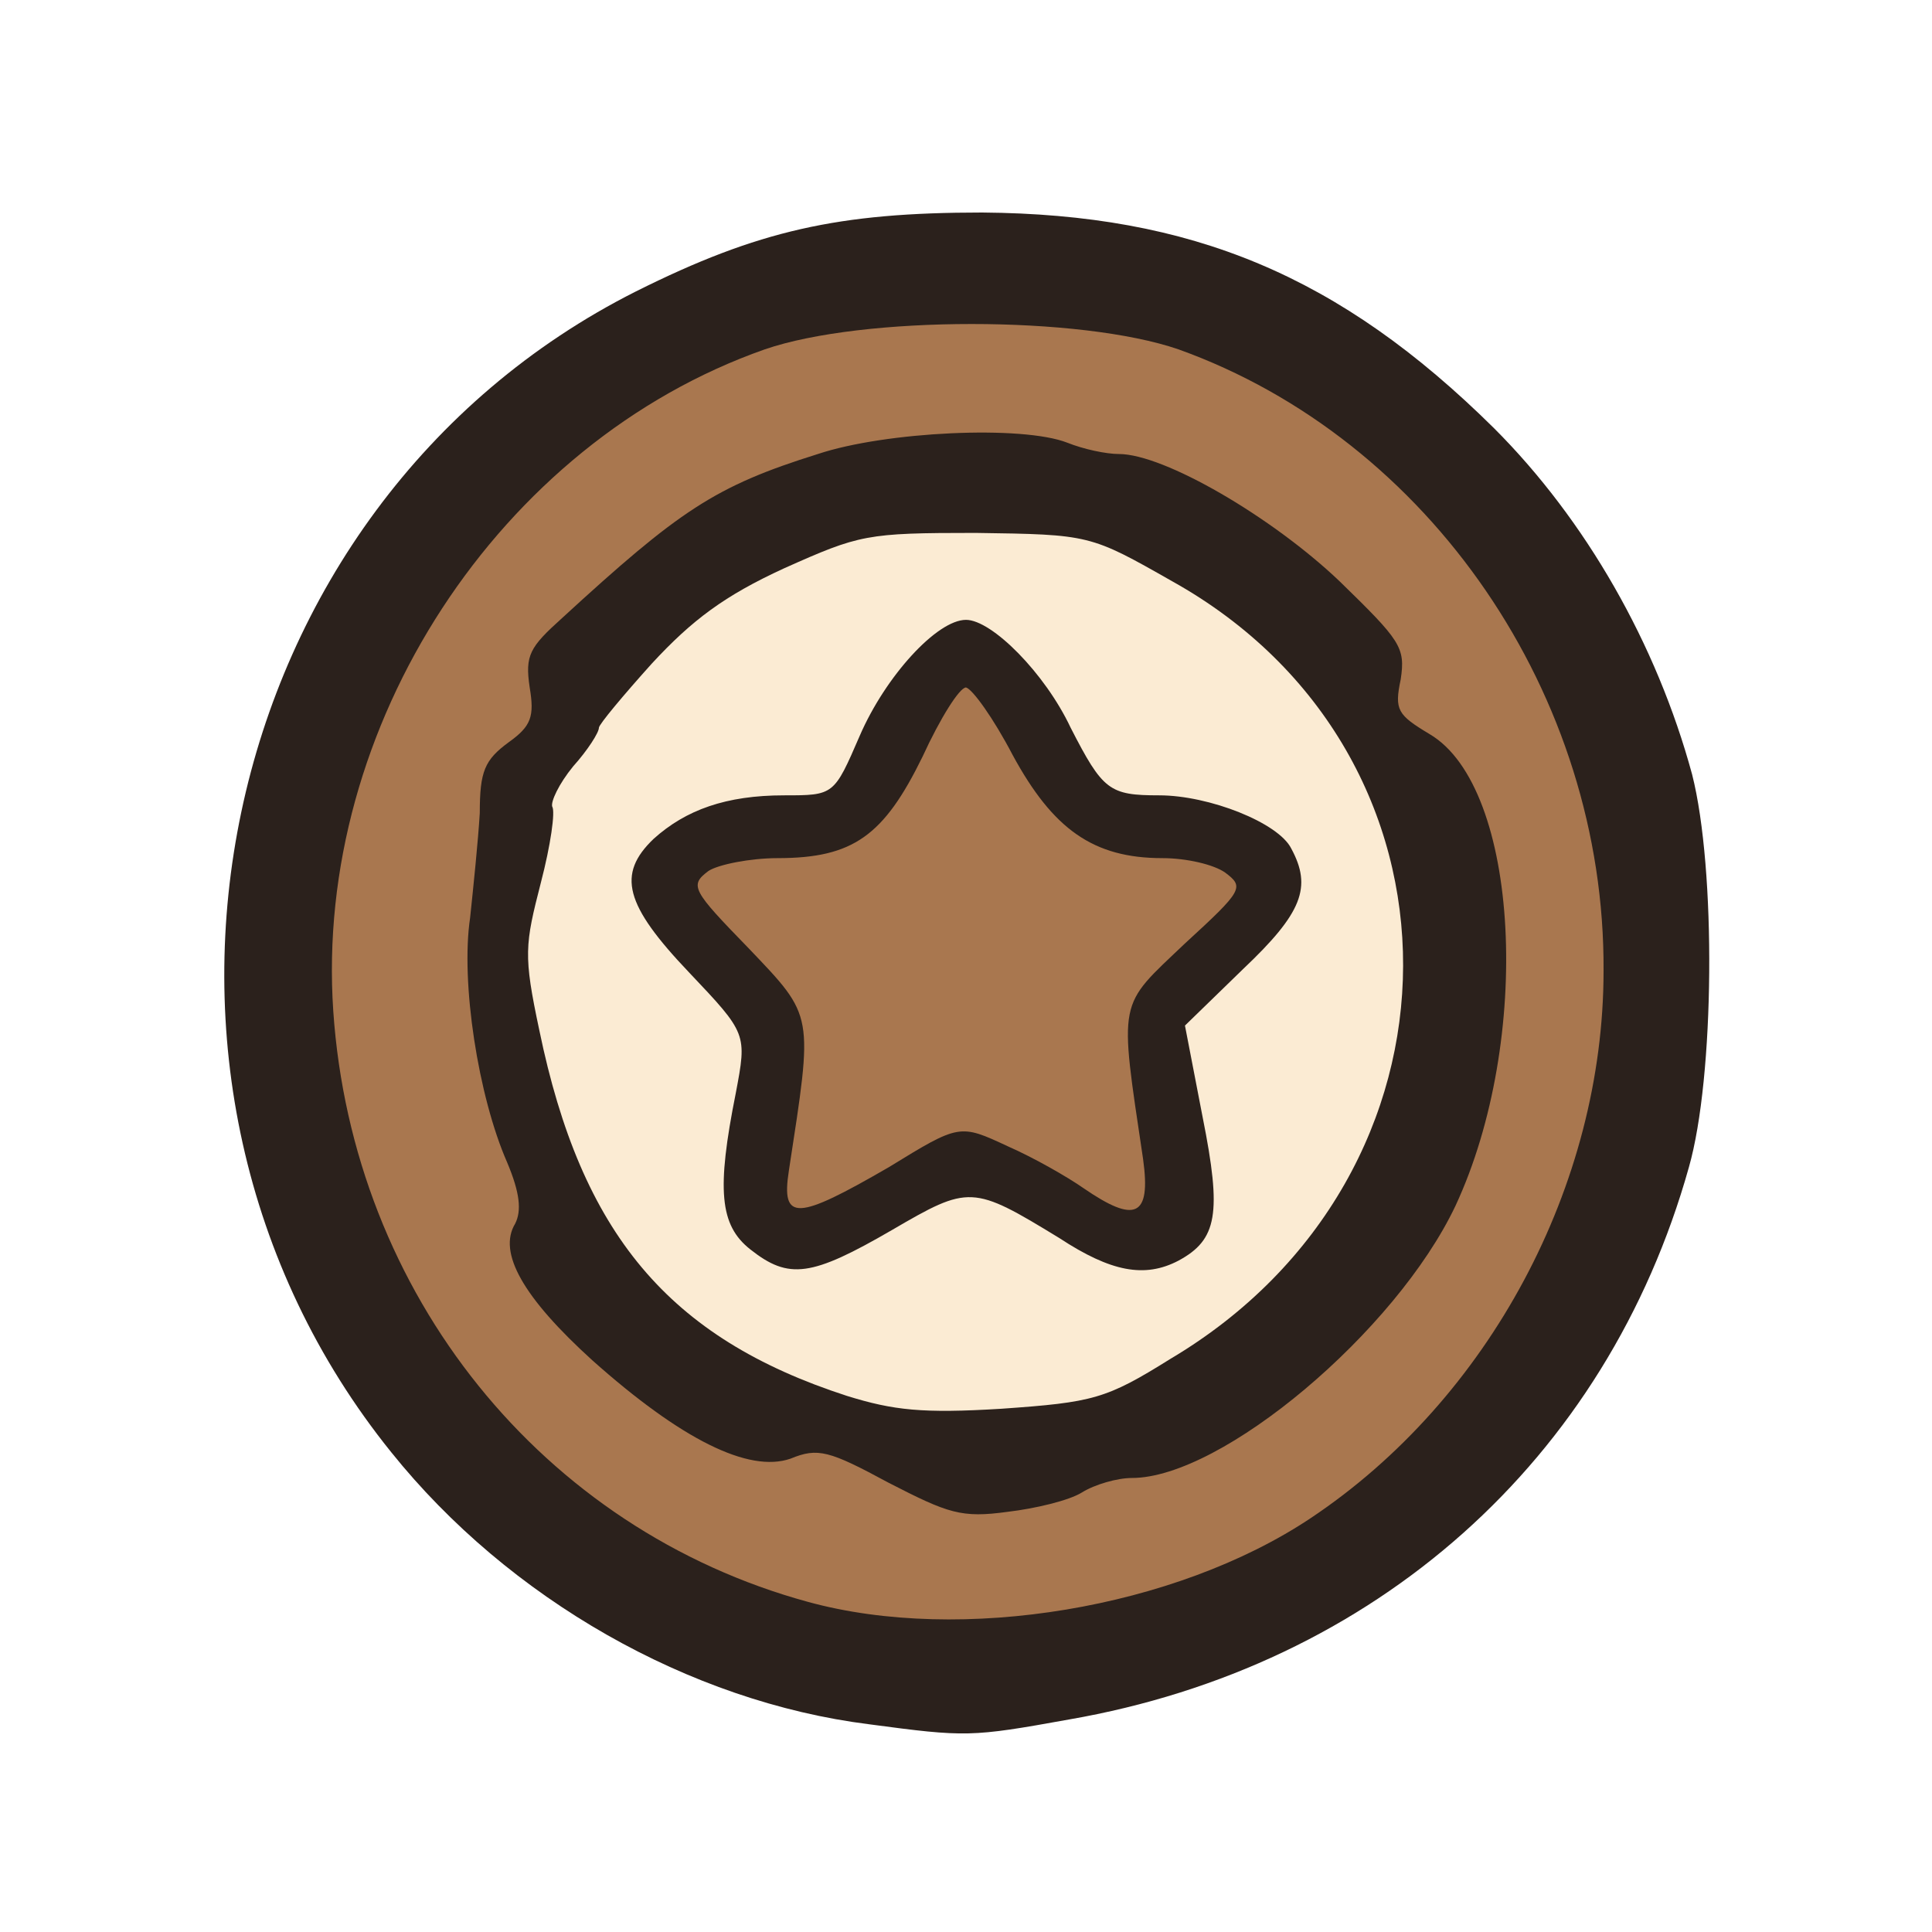
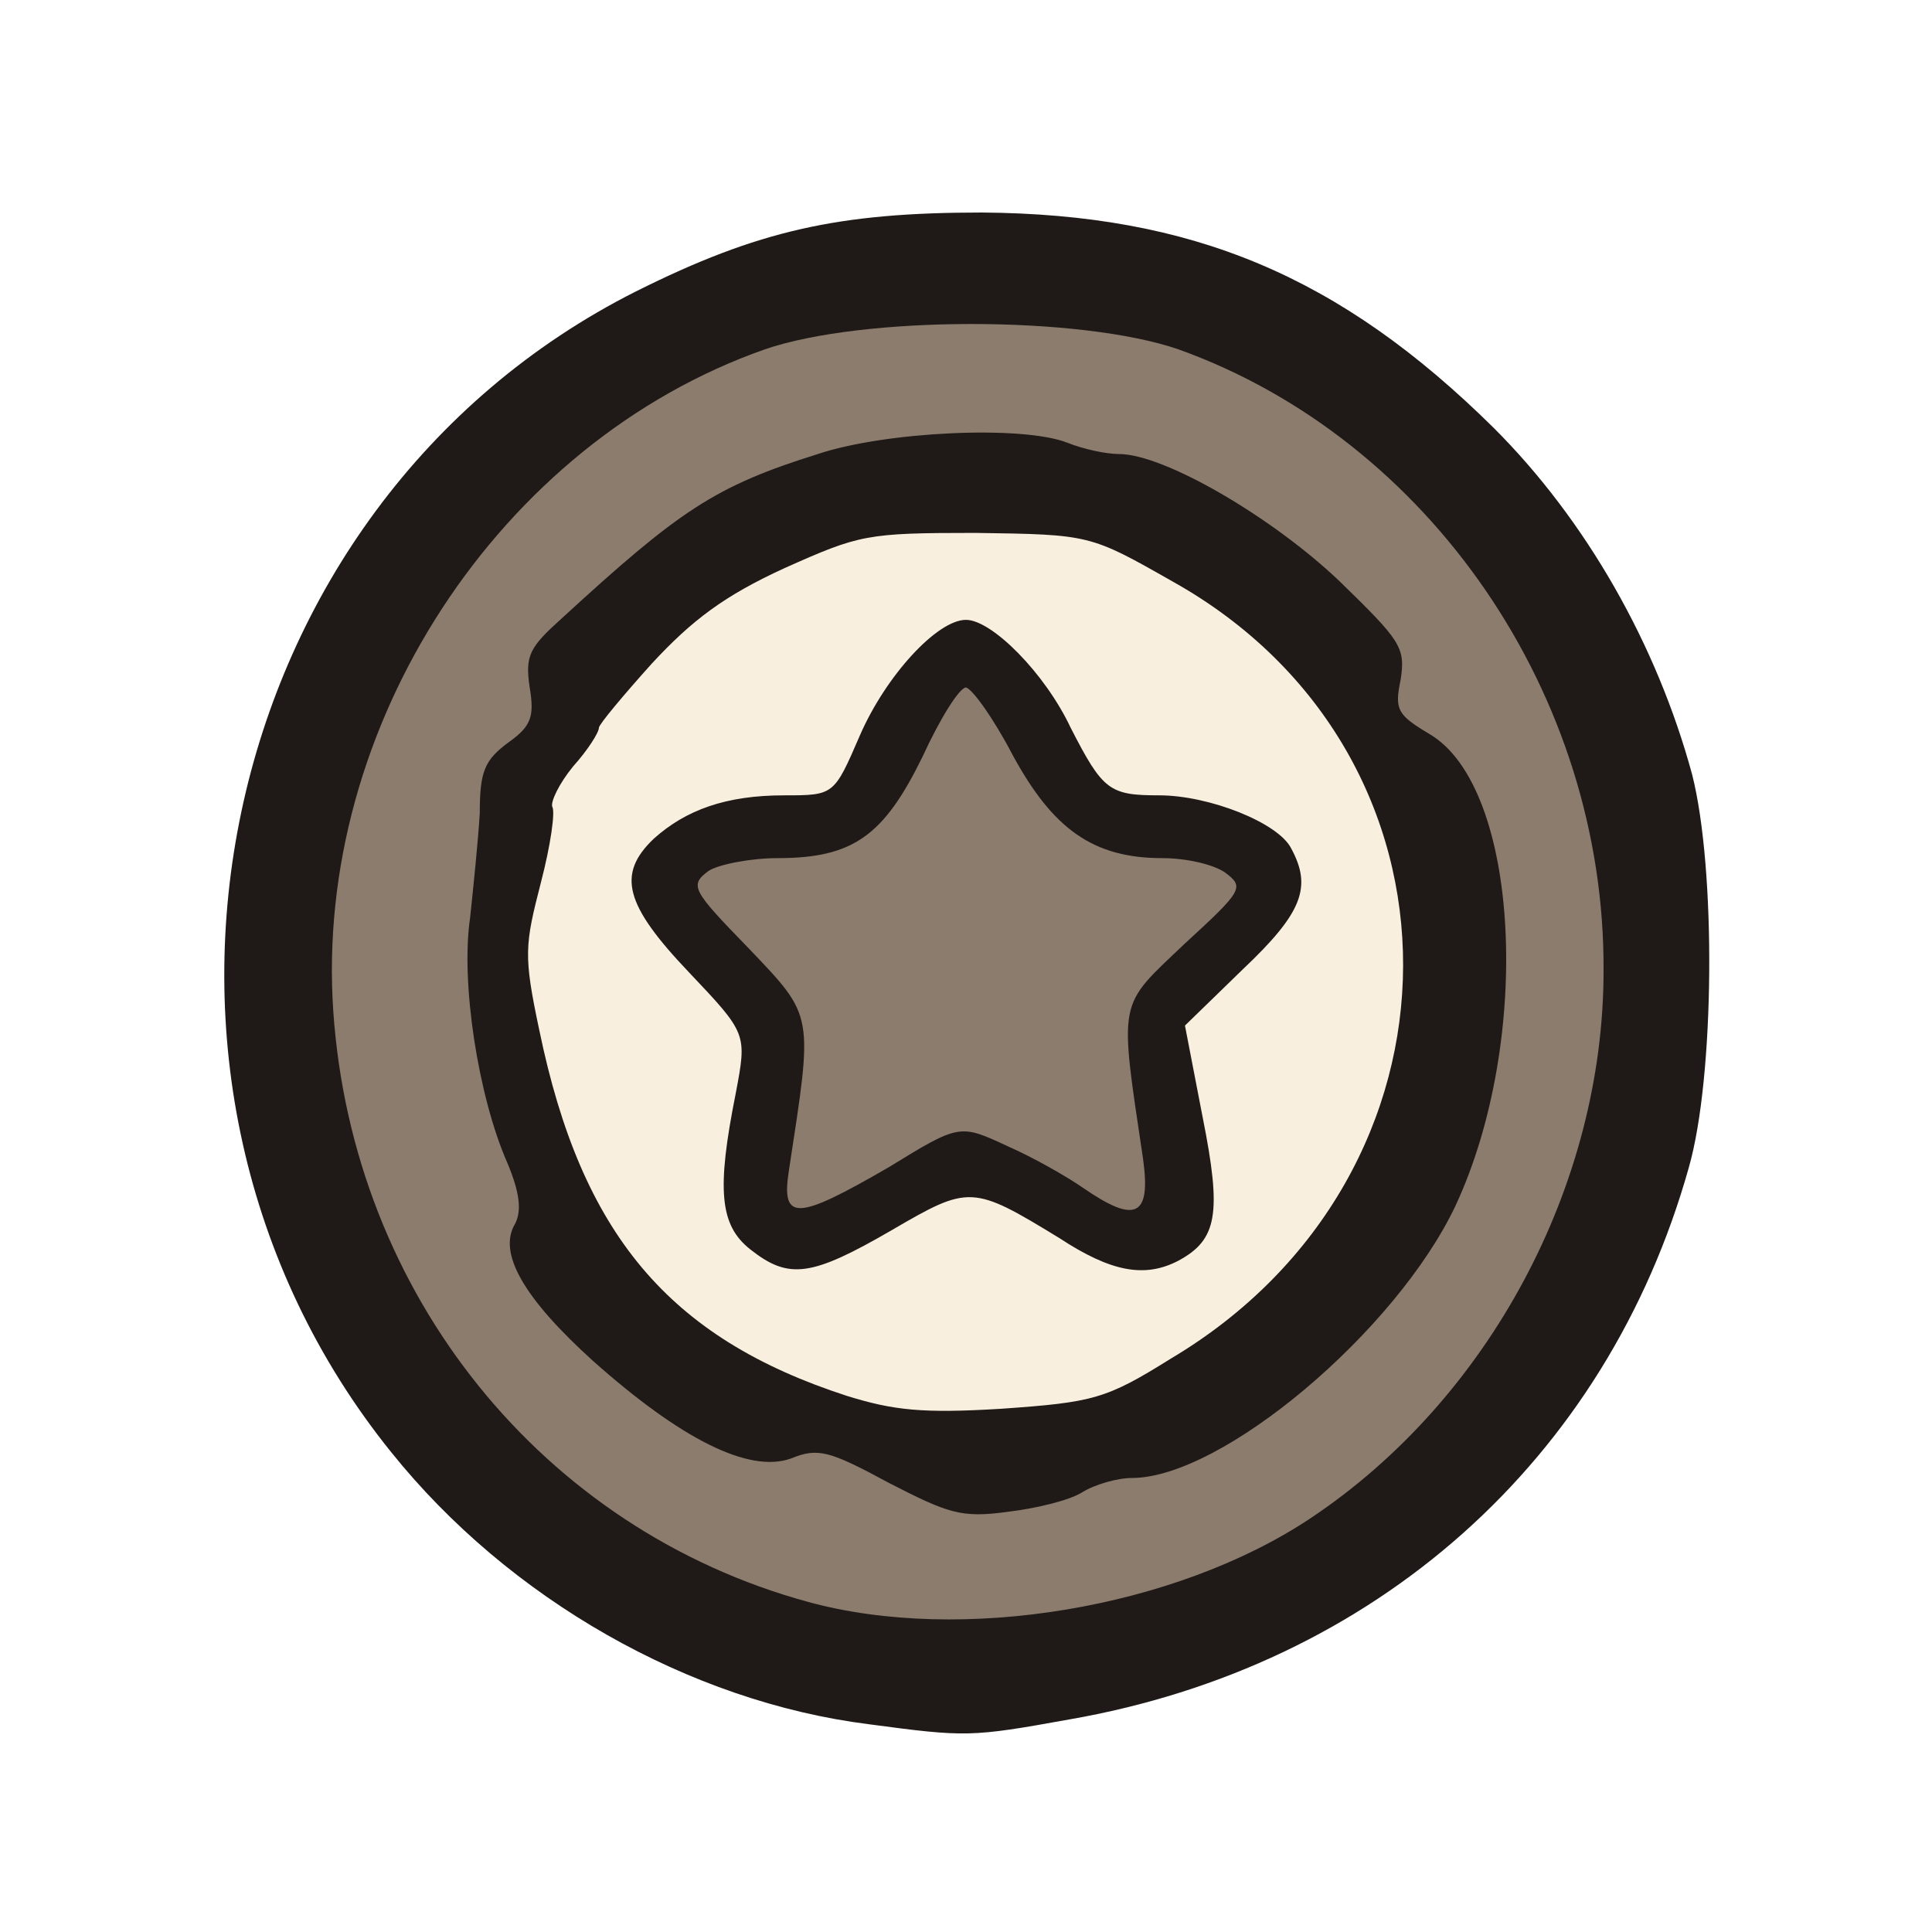
<svg xmlns="http://www.w3.org/2000/svg" viewBox="0 0 120 120" fill-rule="evenodd">
-   <path d="M54.0 107.1C42.8 105.7 31.6 99.3 24.3 90.2C5.6 67.0 13.1 31.4 39.5 18.1C47.1 14.3 52.1 13.2 61.0 13.2C74.0 13.3 83.2 17.1 92.8 26.6C98.5 32.3 102.9 40.0 105.1 48.1C106.6 54.0 106.5 66.9 104.9 72.5C99.8 90.7 85.4 103.5 66.4 106.8C60.3 107.9 60.0 107.9 54.0 107.1Z" fill="#2B211C" />
-   <path d="M50.2 99.5C33.7 95.0 21.9 80.4 20.7 62.8C19.5 45.1 31.0 27.5 47.5 21.7C53.6 19.6 67.1 19.6 73.2 21.7C88.8 27.3 99.7 43.2 99.6 60.3C99.6 73.6 92.5 86.9 81.4 94.3C73.0 99.9 59.7 102.1 50.2 99.5ZM67.2 92.7C68.0 92.2 69.4 91.8 70.3 91.8C75.9 91.8 86.7 82.7 90.4 74.9C95.2 64.6 94.4 48.9 88.8 45.6C86.8 44.4 86.6 44.1 87.0 42.2C87.3 40.2 87.0 39.8 83.2 36.1C79.0 32.1 72.3 28.2 69.5 28.2C68.7 28.2 67.3 27.9 66.3 27.5C63.5 26.4 55.0 26.8 50.8 28.2C44.4 30.2 42.2 31.7 34.9 38.4C32.9 40.2 32.6 40.7 32.9 42.7C33.2 44.5 33.0 45.1 31.6 46.1C30.1 47.2 29.8 47.9 29.8 50.5C29.7 52.2 29.4 55.1 29.2 57.0C28.6 61.0 29.7 68.1 31.5 72.2C32.3 74.1 32.4 75.2 32.0 76.0C30.9 77.8 32.5 80.6 36.8 84.5C42.3 89.4 46.5 91.5 49.1 90.6C50.8 89.9 51.5 90.1 55.2 92.1C58.9 94.0 59.7 94.3 62.6 93.9C64.3 93.7 66.4 93.2 67.2 92.7ZM49.0 72.7C50.5 62.9 50.6 63.2 46.5 58.9C43.0 55.3 42.8 55.0 44.0 54.1C44.6 53.7 46.6 53.3 48.3 53.3C53.0 53.3 54.9 51.9 57.3 47.0C58.4 44.6 59.6 42.7 60.0 42.7C60.4 42.8 61.7 44.6 62.9 46.9C65.4 51.5 67.9 53.3 72.2 53.3C73.7 53.3 75.4 53.7 76.1 54.2C77.3 55.1 77.2 55.3 73.6 58.6C69.4 62.6 69.5 61.9 71.0 72.0C71.5 75.6 70.5 76.0 67.3 73.8C66.3 73.1 64.2 71.9 62.6 71.2C59.6 69.8 59.6 69.8 55.2 72.5C49.5 75.8 48.5 75.9 49.0 72.7Z" fill="#A9774F" />
-   <path d="M52.6 86.7C41.5 83.1 36.1 76.6 33.5 64.0C32.5 59.3 32.6 58.7 33.6 54.8C34.2 52.5 34.5 50.4 34.3 50.1C34.2 49.8 34.7 48.7 35.6 47.6C36.5 46.6 37.2 45.5 37.2 45.2C37.2 45.0 38.7 43.2 40.5 41.2C43.0 38.5 45.0 37.0 48.7 35.3C53.4 33.2 53.8 33.1 60.6 33.1C67.7 33.2 67.7 33.2 72.8 36.1C92.0 46.8 91.9 73.0 72.7 84.4C68.7 86.9 67.9 87.1 62.2 87.5C57.3 87.8 55.5 87.6 52.6 86.7ZM55.4 76.4C60.2 73.6 60.4 73.6 65.8 76.9C69.0 79.0 71.1 79.4 73.2 78.3C75.6 77.0 75.9 75.4 74.7 69.4L73.6 63.7 L77.2 60.2C80.9 56.7 81.5 55.1 80.2 52.7C79.4 51.1 75.1 49.4 72.0 49.4C68.9 49.4 68.5 49.1 66.5 45.2C64.9 41.8 61.6 38.5 60.0 38.5C58.2 38.5 55.0 42.0 53.4 45.7C51.8 49.4 51.8 49.4 48.7 49.4C45.1 49.4 42.6 50.3 40.6 52.1C38.3 54.3 38.8 56.2 42.8 60.4C46.4 64.2 46.4 64.2 45.7 67.9C44.5 73.9 44.7 76.1 46.6 77.6C49.0 79.5 50.4 79.3 55.4 76.4Z" fill="#FBEBD3" />
+   <path d="M54.0 107.1C42.8 105.7 31.6 99.3 24.3 90.2C5.6 67.0 13.1 31.4 39.5 18.1C47.1 14.3 52.1 13.2 61.0 13.2C74.0 13.3 83.2 17.1 92.8 26.6C98.5 32.3 102.9 40.0 105.1 48.1C106.6 54.0 106.5 66.9 104.9 72.5C99.8 90.7 85.4 103.5 66.4 106.8C60.3 107.9 60.0 107.9 54.0 107.1Z" fill="#1F1A17" />
+   <path d="M50.2 99.5C33.7 95.0 21.9 80.4 20.7 62.8C19.5 45.1 31.0 27.5 47.5 21.7C53.6 19.6 67.1 19.6 73.2 21.7C88.8 27.3 99.7 43.2 99.6 60.3C99.6 73.6 92.5 86.9 81.4 94.3C73.0 99.9 59.7 102.1 50.2 99.5ZM67.2 92.7C68.0 92.2 69.4 91.8 70.3 91.8C75.9 91.8 86.7 82.7 90.4 74.9C95.2 64.6 94.4 48.9 88.8 45.6C86.8 44.4 86.6 44.1 87.0 42.2C87.3 40.2 87.0 39.8 83.2 36.1C79.0 32.1 72.3 28.2 69.5 28.2C68.7 28.2 67.3 27.9 66.3 27.5C63.5 26.4 55.0 26.8 50.8 28.2C44.4 30.2 42.2 31.7 34.9 38.4C32.9 40.2 32.6 40.7 32.9 42.7C33.2 44.5 33.0 45.1 31.6 46.1C30.1 47.2 29.8 47.9 29.8 50.5C29.7 52.2 29.4 55.1 29.2 57.0C28.6 61.0 29.7 68.1 31.5 72.2C32.3 74.1 32.4 75.2 32.0 76.0C30.9 77.8 32.5 80.6 36.8 84.5C42.3 89.4 46.5 91.5 49.1 90.6C50.8 89.9 51.5 90.1 55.2 92.1C58.9 94.0 59.7 94.3 62.6 93.9C64.3 93.7 66.4 93.2 67.2 92.7ZM49.0 72.7C50.5 62.9 50.6 63.2 46.5 58.9C43.0 55.3 42.8 55.0 44.0 54.1C44.6 53.7 46.6 53.3 48.3 53.3C53.0 53.3 54.9 51.9 57.3 47.0C58.4 44.6 59.6 42.7 60.0 42.7C60.4 42.8 61.7 44.6 62.9 46.9C65.4 51.5 67.9 53.3 72.2 53.3C73.7 53.3 75.4 53.7 76.1 54.2C77.3 55.1 77.2 55.3 73.6 58.6C69.4 62.6 69.5 61.9 71.0 72.0C71.5 75.6 70.5 76.0 67.3 73.8C66.3 73.1 64.2 71.9 62.6 71.2C59.6 69.8 59.6 69.8 55.2 72.5C49.5 75.8 48.5 75.9 49.0 72.7Z" fill="#8C7C6D" />
+   <path d="M52.6 86.7C41.5 83.1 36.1 76.6 33.5 64.0C32.5 59.3 32.6 58.7 33.6 54.8C34.2 52.5 34.5 50.4 34.3 50.1C34.2 49.8 34.7 48.7 35.6 47.6C36.5 46.6 37.2 45.5 37.2 45.2C37.2 45.0 38.7 43.2 40.5 41.2C43.0 38.5 45.0 37.0 48.7 35.3C53.4 33.2 53.8 33.1 60.6 33.1C67.7 33.2 67.7 33.2 72.8 36.1C92.0 46.8 91.9 73.0 72.7 84.4C68.7 86.9 67.9 87.1 62.2 87.5C57.3 87.8 55.5 87.6 52.6 86.7ZM55.4 76.4C60.2 73.6 60.4 73.6 65.8 76.9C69.0 79.0 71.1 79.4 73.2 78.3C75.6 77.0 75.9 75.4 74.7 69.4L73.6 63.7 L77.2 60.2C80.9 56.7 81.5 55.1 80.2 52.7C79.4 51.1 75.1 49.4 72.0 49.4C68.9 49.4 68.5 49.1 66.5 45.2C64.9 41.8 61.6 38.5 60.0 38.5C58.2 38.5 55.0 42.0 53.4 45.7C51.8 49.4 51.8 49.4 48.7 49.4C45.1 49.4 42.6 50.3 40.6 52.1C38.3 54.3 38.8 56.2 42.8 60.4C46.4 64.2 46.4 64.2 45.7 67.9C44.5 73.9 44.7 76.1 46.6 77.6C49.0 79.5 50.4 79.3 55.4 76.4Z" fill="#F8EFDE" />
</svg>
